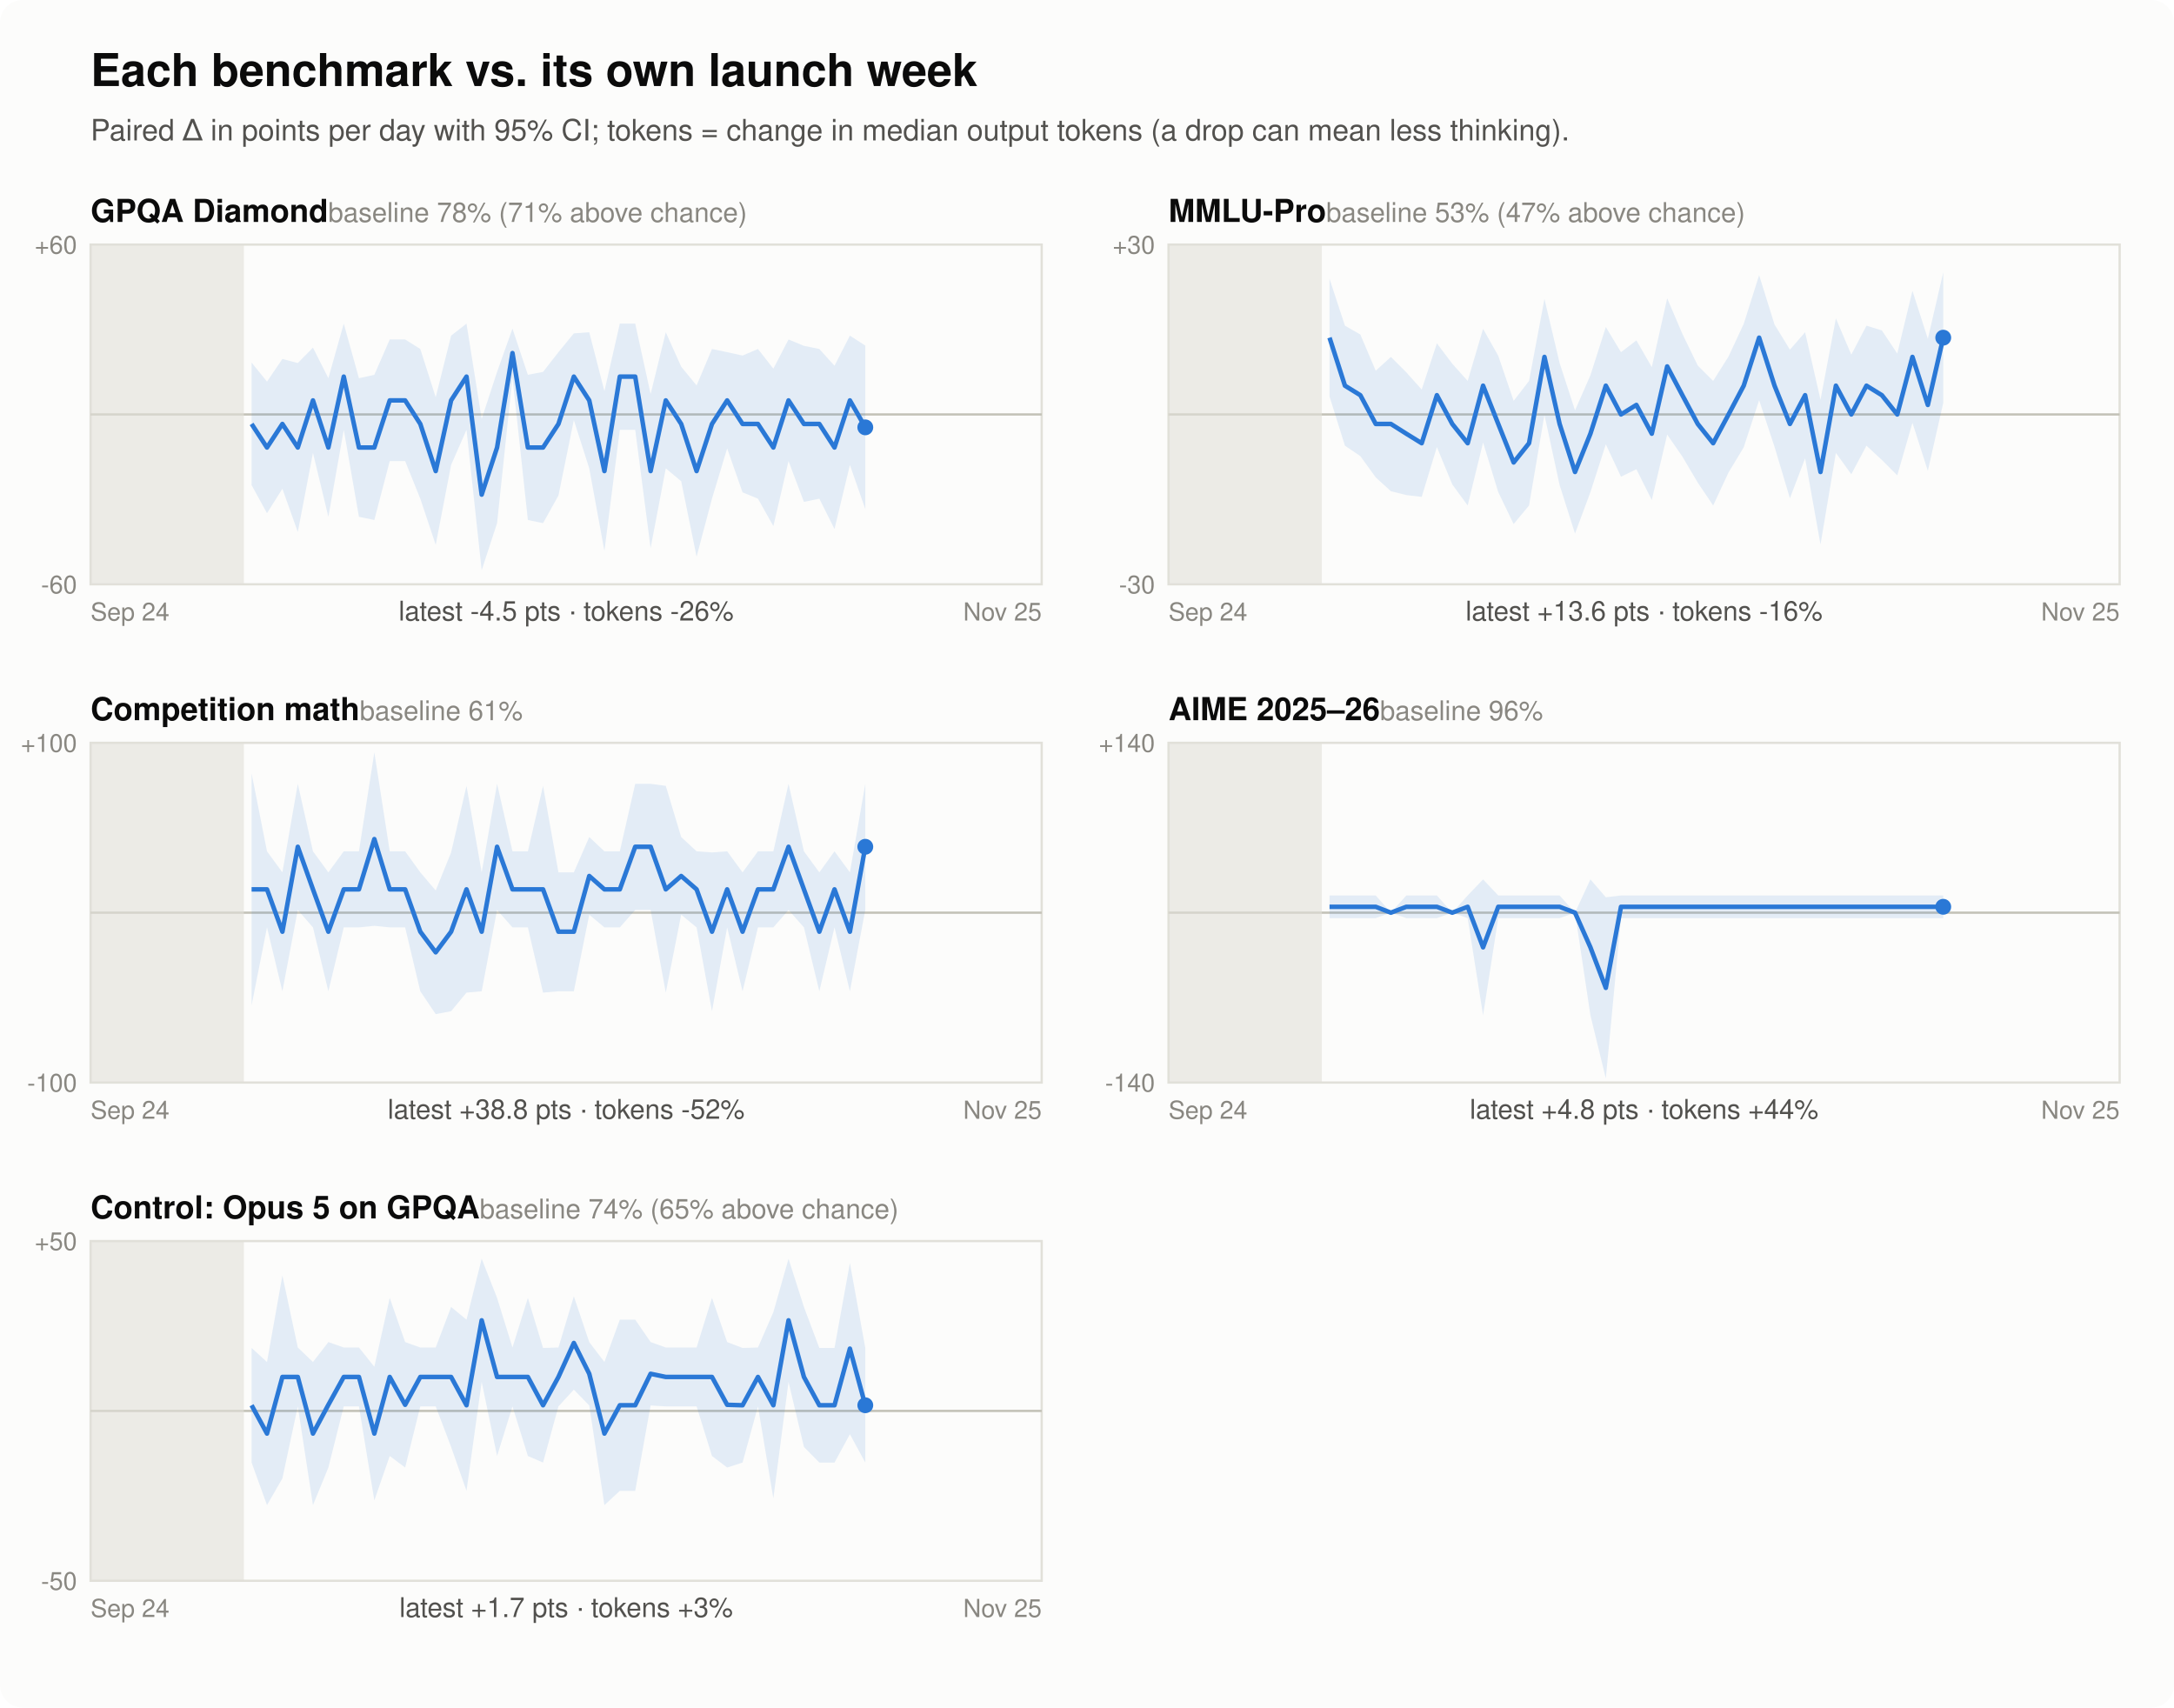
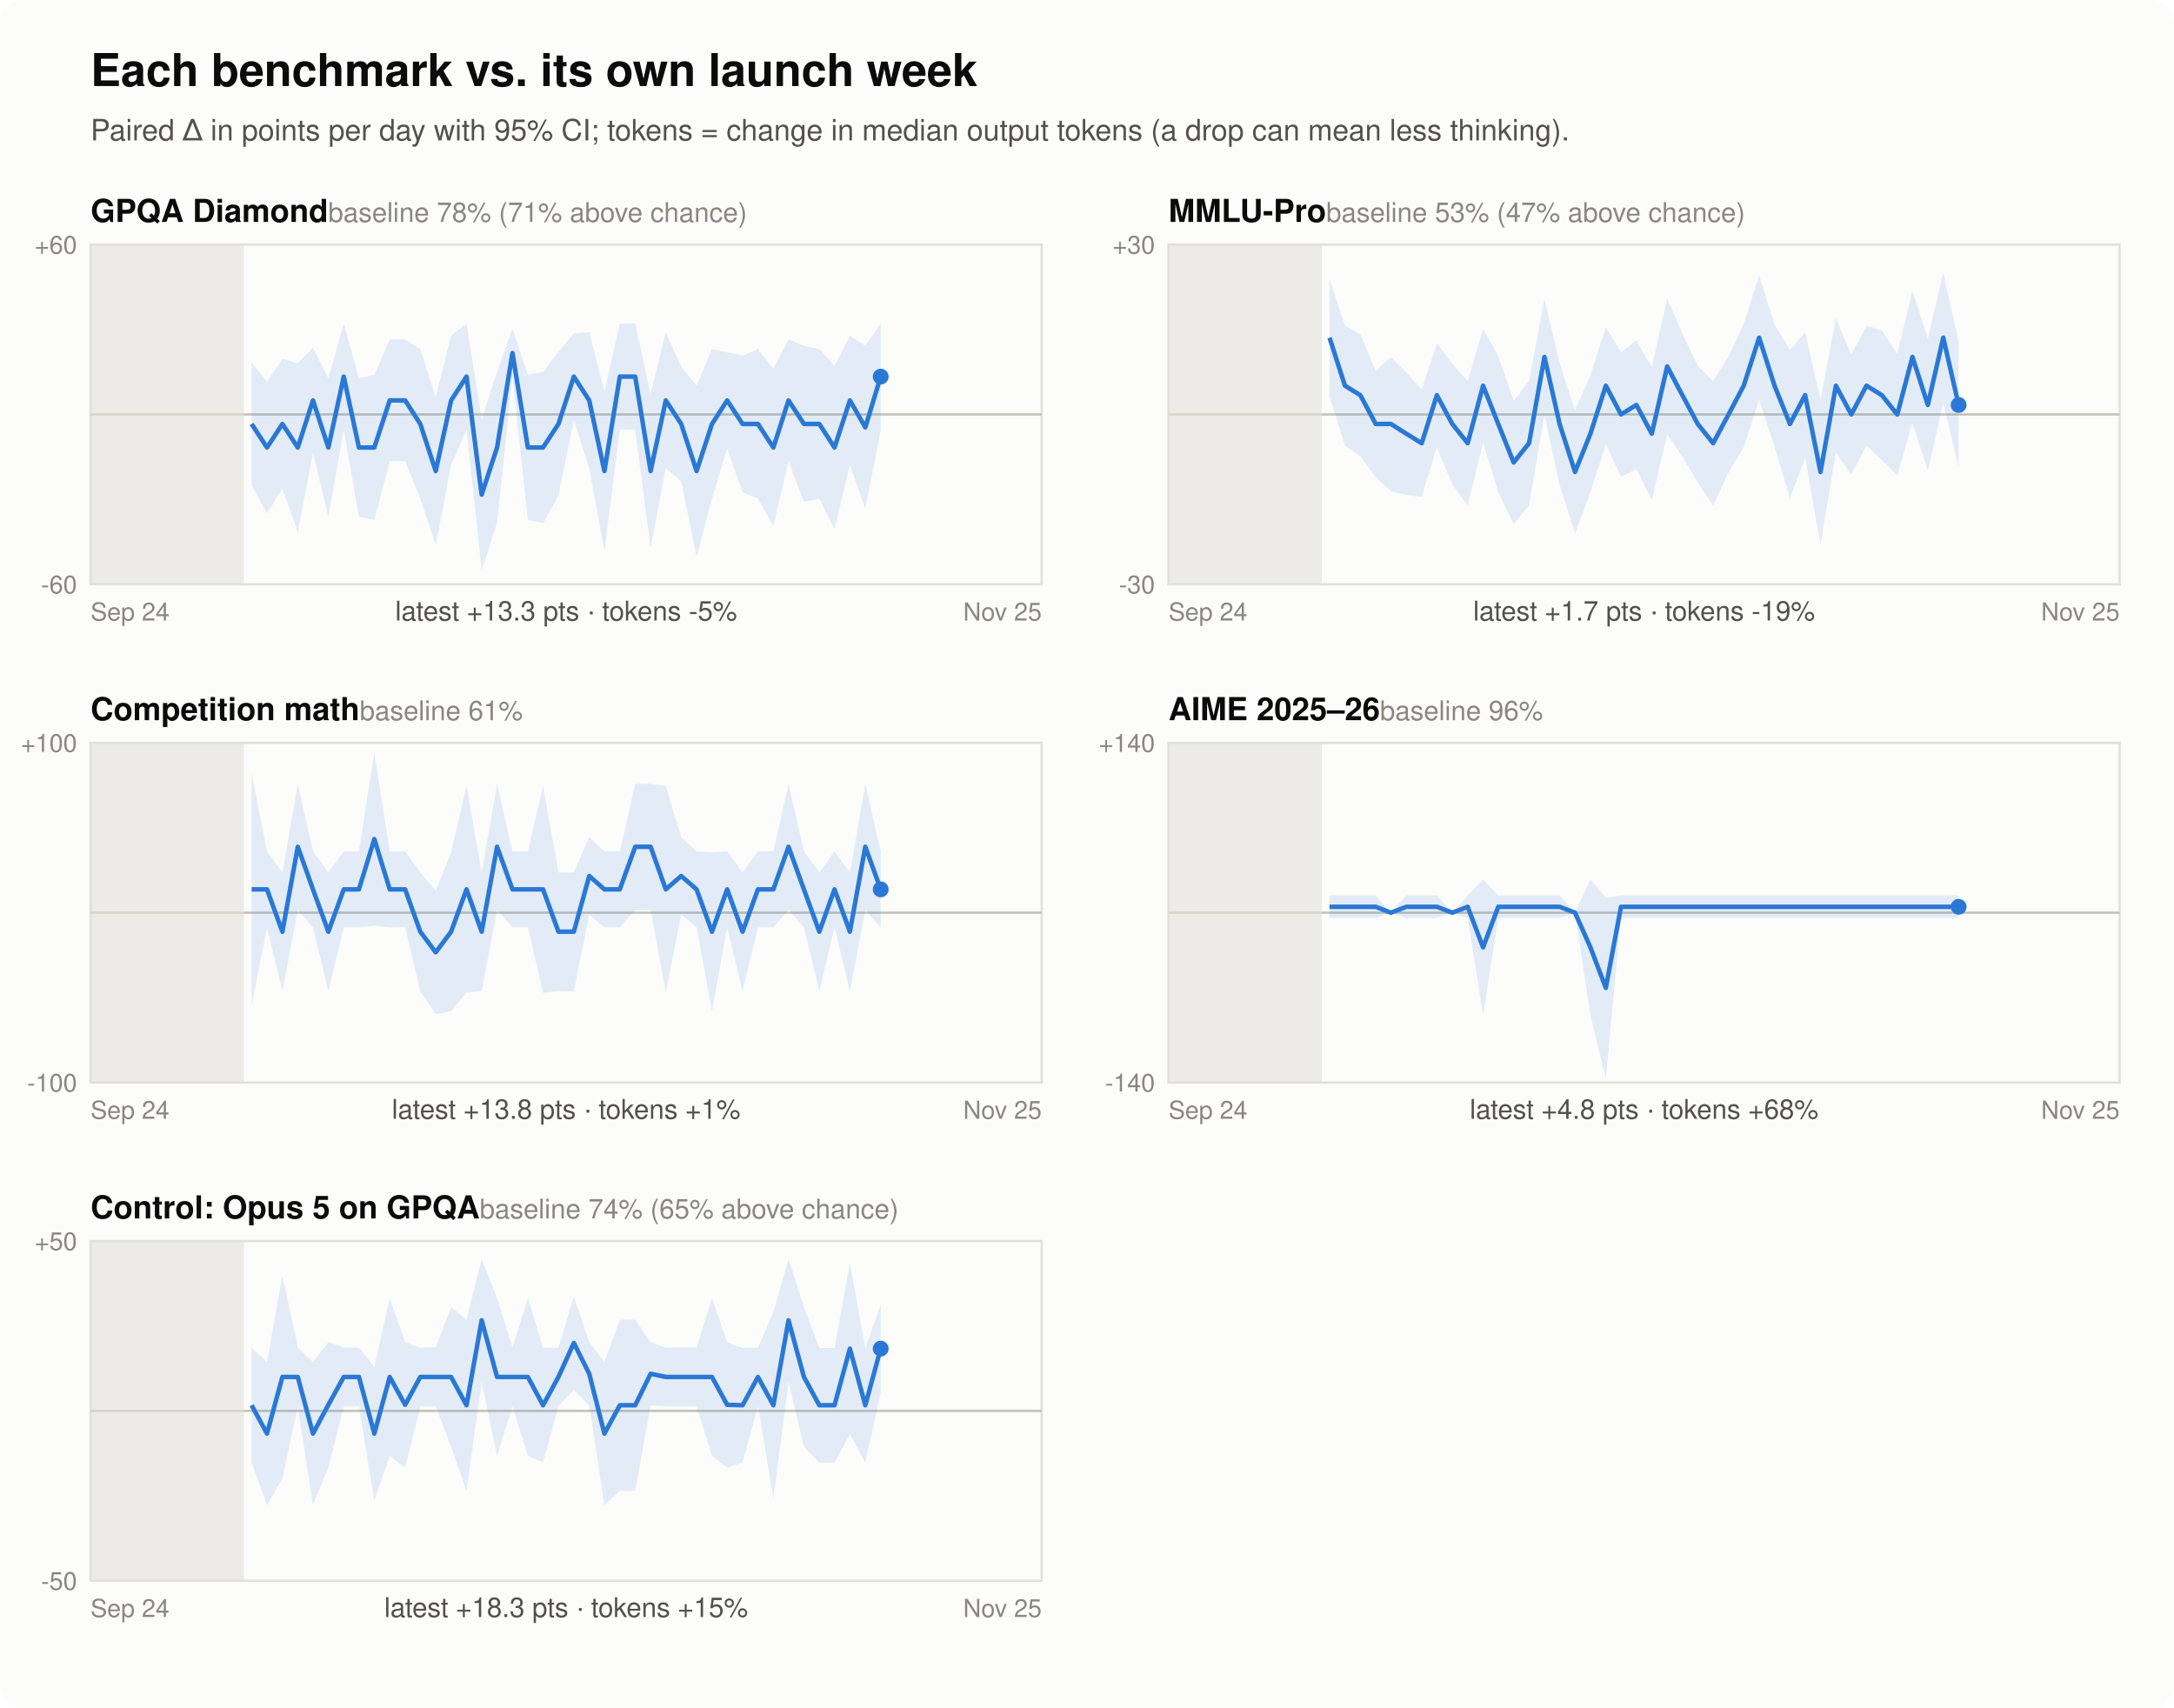
<svg xmlns="http://www.w3.org/2000/svg" width="960" height="754" viewBox="0 0 960 754" font-family="-apple-system, Segoe UI, Helvetica, Arial, sans-serif" role="img" aria-labelledby="ft fd">
  <rect width="960" height="754" rx="10" fill="#fcfcfb" />
  <text x="40" y="38" fill="#0b0b0b" font-size="20" font-weight="600">Each benchmark vs. its own launch week</text>
  <text x="40" y="62" fill="#52514e" font-size="13">Paired Δ in points per day with 95% CI; tokens = change in median output tokens (a drop can mean less thinking).</text>
  <text x="40" y="98" fill="#0b0b0b" font-size="14" font-weight="600">GPQA Diamond<tspan fill="#898781" font-weight="400" font-size="12">  baseline 78% (71% above chance)</tspan>
  </text>
  <rect x="40" y="108" width="420" height="150" fill="none" stroke="#e1e0d9" />
  <line x1="40" y1="183.0" x2="460" y2="183.0" stroke="#c3c2b7" />
  <text x="34" y="262.0" text-anchor="end" fill="#898781" font-size="11">-60</text>
  <text x="34" y="112.0" text-anchor="end" fill="#898781" font-size="11">+60</text>
  <rect x="40.0" y="108" width="67.7" height="150" fill="#e1e0d9" opacity="0.6" />
  <text x="40" y="274" fill="#898781" font-size="11">Sep 24</text>
  <text x="460" y="274" text-anchor="end" fill="#898781" font-size="11">Nov 25</text>
-   <path d="M111.1,160.1 L117.9,168.5 L124.7,158.5 L131.5,160.3 L138.2,153.5 L145.0,167.0 L151.8,142.9 L158.5,167.0 L165.3,165.5 L172.1,149.9 L178.9,149.9 L185.6,154.1 L192.4,175.4 L199.2,148.2 L206.0,142.9 L212.7,185.0 L219.5,164.2 L226.3,145.1 L233.1,165.5 L239.8,164.2 L246.6,155.5 L253.4,147.2 L260.2,146.7 L266.9,172.7 L273.7,142.9 L280.5,142.9 L287.3,174.0 L294.0,146.7 L300.8,161.9 L307.6,170.2 L314.4,154.1 L321.1,155.5 L327.9,157.0 L334.7,154.1 L341.5,162.8 L348.2,149.9 L355.0,152.7 L361.8,154.1 L368.5,161.5 L375.3,148.2 L382.1,152.6 L382.1,224.8 L375.3,205.3 L368.5,233.6 L361.8,220.2 L355.0,221.6 L348.2,203.6 L341.5,232.3 L334.7,220.2 L327.9,217.4 L321.1,198.0 L314.4,220.2 L307.6,245.8 L300.8,212.5 L294.0,206.8 L287.3,242.0 L280.5,189.8 L273.7,189.8 L266.9,243.3 L260.2,206.8 L253.4,185.5 L246.6,218.8 L239.8,231.0 L233.1,229.6 L226.3,166.7 L219.5,231.0 L212.7,251.8 L206.0,189.8 L199.2,205.3 L192.4,240.6 L185.6,220.2 L178.9,203.6 L172.1,203.6 L165.3,229.6 L158.5,228.2 L151.8,189.8 L145.0,228.2 L138.2,200.0 L131.5,234.9 L124.7,215.8 L117.9,226.6 L111.1,214.2 Z" fill="#2a78d6" opacity="0.12" />
-   <path d="M111.1,187.2 L117.9,197.6 L124.7,187.2 L131.5,197.6 L138.2,176.8 L145.0,197.6 L151.8,166.3 L158.5,197.6 L165.3,197.6 L172.1,176.8 L178.9,176.8 L185.6,187.2 L192.4,208.0 L199.2,176.8 L206.0,166.3 L212.7,218.4 L219.5,197.6 L226.3,155.9 L233.1,197.6 L239.8,197.6 L246.6,187.2 L253.4,166.3 L260.2,176.8 L266.9,208.0 L273.7,166.3 L280.5,166.3 L287.3,208.0 L294.0,176.8 L300.8,187.2 L307.6,208.0 L314.4,187.2 L321.1,176.8 L327.9,187.2 L334.7,187.2 L341.5,197.6 L348.2,176.8 L355.0,187.2 L361.8,187.2 L368.5,197.6 L375.3,176.8 L382.1,188.7" fill="none" stroke="#2a78d6" stroke-width="2" stroke-linejoin="round" />
-   <circle cx="382.1" cy="188.7" r="3.5" fill="#2a78d6" />
-   <text x="250.0" y="274" text-anchor="middle" fill="#52514e" font-size="12">latest -4.5 pts · tokens -26%</text>
+   <path d="M111.1,160.1 L117.9,168.5 L124.7,158.5 L131.5,160.3 L138.2,153.5 L145.0,167.0 L151.8,142.9 L158.5,167.0 L165.3,165.5 L172.1,149.9 L178.9,149.9 L185.6,154.1 L192.4,175.4 L199.2,148.2 L206.0,142.9 L212.7,185.0 L219.5,164.2 L226.3,145.1 L233.1,165.5 L239.8,164.2 L246.6,155.5 L253.4,147.2 L260.2,146.7 L266.9,172.7 L273.7,142.9 L280.5,142.9 L287.3,174.0 L294.0,146.7 L300.8,161.9 L307.6,170.2 L314.4,154.1 L321.1,155.5 L327.9,157.0 L334.7,154.1 L341.5,162.8 L348.2,149.9 L355.0,152.7 L361.8,154.1 L368.5,161.5 L375.3,148.2 L382.1,152.6 L388.9,142.9 L388.9,189.8 L382.1,224.8 L375.3,205.3 L368.5,233.6 L361.8,220.2 L355.0,221.6 L348.2,203.6 L341.5,232.3 L334.7,220.2 L327.9,217.4 L321.1,198.0 L314.4,220.2 L307.6,245.8 L300.8,212.5 L294.0,206.8 L287.3,242.0 L280.5,189.8 L273.7,189.8 L266.9,243.3 L260.2,206.8 L253.4,185.5 L246.6,218.8 L239.8,231.0 L233.1,229.6 L226.3,166.7 L219.5,231.0 L212.7,251.8 L206.0,189.8 L199.2,205.3 L192.4,240.6 L185.6,220.2 L178.9,203.6 L172.1,203.6 L165.3,229.6 L158.5,228.2 L151.8,189.8 L145.0,228.2 L138.2,200.0 L131.5,234.9 L124.7,215.8 L117.9,226.6 L111.1,214.2 Z" fill="#2a78d6" opacity="0.12" />
+   <path d="M111.1,187.2 L117.9,197.6 L124.7,187.2 L131.5,197.6 L138.2,176.8 L145.0,197.6 L151.8,166.3 L158.5,197.6 L165.3,197.6 L172.1,176.8 L178.9,176.8 L185.6,187.2 L192.4,208.0 L199.2,176.8 L206.0,166.3 L212.7,218.4 L219.5,197.6 L226.3,155.9 L233.1,197.6 L239.8,197.6 L246.6,187.2 L253.4,166.3 L260.2,176.8 L266.9,208.0 L273.7,166.3 L280.5,166.3 L287.3,208.0 L294.0,176.8 L300.8,187.2 L307.6,208.0 L314.4,187.2 L321.1,176.8 L327.9,187.2 L334.7,187.2 L341.5,197.6 L348.2,176.8 L355.0,187.2 L361.8,187.2 L368.5,197.6 L375.3,176.8 L382.1,188.7 L388.9,166.3" fill="none" stroke="#2a78d6" stroke-width="2" stroke-linejoin="round" />
+   <circle cx="388.9" cy="166.3" r="3.5" fill="#2a78d6" />
+   <text x="250.0" y="274" text-anchor="middle" fill="#52514e" font-size="12">latest +13.3 pts · tokens -5%</text>
  <text x="516" y="98" fill="#0b0b0b" font-size="14" font-weight="600">MMLU-Pro<tspan fill="#898781" font-weight="400" font-size="12">  baseline 53% (47% above chance)</tspan>
  </text>
  <rect x="516" y="108" width="420" height="150" fill="none" stroke="#e1e0d9" />
  <line x1="516" y1="183.0" x2="936" y2="183.0" stroke="#c3c2b7" />
  <text x="510" y="262.0" text-anchor="end" fill="#898781" font-size="11">-30</text>
  <text x="510" y="112.0" text-anchor="end" fill="#898781" font-size="11">+30</text>
  <rect x="516.0" y="108" width="67.7" height="150" fill="#e1e0d9" opacity="0.6" />
  <text x="516" y="274" fill="#898781" font-size="11">Sep 24</text>
  <text x="936" y="274" text-anchor="end" fill="#898781" font-size="11">Nov 25</text>
-   <path d="M587.1,123.1 L593.9,143.8 L600.7,147.7 L607.5,163.7 L614.2,157.6 L621.0,164.4 L627.8,172.0 L634.5,151.6 L641.3,160.6 L648.1,168.2 L654.9,145.2 L661.6,157.1 L668.4,177.0 L675.2,168.2 L682.0,132.0 L688.7,160.3 L695.5,181.2 L702.3,165.7 L709.1,144.4 L715.8,155.5 L722.6,150.3 L729.4,162.1 L736.2,131.7 L742.9,147.4 L749.7,161.4 L756.5,168.2 L763.3,157.4 L770.0,143.0 L776.8,121.5 L783.6,143.3 L790.4,154.4 L797.1,146.7 L803.9,176.5 L810.7,140.6 L817.5,156.6 L824.2,143.8 L831.0,145.9 L837.8,156.1 L844.5,128.4 L851.3,149.6 L858.1,120.3 L858.1,177.9 L851.3,207.9 L844.5,186.7 L837.8,209.9 L831.0,203.1 L824.2,196.8 L817.5,209.4 L810.7,200.0 L803.9,240.4 L797.1,202.4 L790.4,220.0 L783.6,197.3 L776.8,176.7 L770.0,197.5 L763.3,208.6 L756.5,223.2 L749.7,213.1 L742.9,201.6 L736.2,191.9 L729.4,220.8 L722.6,207.2 L715.8,210.5 L709.1,196.2 L702.3,217.3 L695.5,235.6 L688.7,214.2 L682.0,183.2 L675.2,223.2 L668.4,231.4 L661.6,217.3 L654.9,195.4 L648.1,223.2 L641.3,213.9 L634.5,197.4 L627.8,219.4 L621.0,218.6 L614.2,216.9 L607.5,210.8 L600.7,201.4 L593.9,196.8 L587.1,175.1 Z" fill="#2a78d6" opacity="0.12" />
-   <path d="M587.1,149.1 L593.9,170.3 L600.7,174.5 L607.5,187.2 L614.2,187.2 L621.0,191.5 L627.8,195.7 L634.5,174.5 L641.3,187.2 L648.1,195.7 L654.9,170.3 L661.6,187.2 L668.4,204.2 L675.2,195.7 L682.0,157.6 L688.7,187.2 L695.5,208.4 L702.3,191.5 L709.1,170.3 L715.8,183.0 L722.6,178.8 L729.4,191.5 L736.2,161.8 L742.9,174.5 L749.7,187.2 L756.5,195.7 L763.3,183.0 L770.0,170.3 L776.8,149.1 L783.6,170.3 L790.4,187.2 L797.1,174.5 L803.9,208.4 L810.7,170.3 L817.5,183.0 L824.2,170.3 L831.0,174.5 L837.8,183.0 L844.5,157.6 L851.3,178.8 L858.1,149.1" fill="none" stroke="#2a78d6" stroke-width="2" stroke-linejoin="round" />
-   <circle cx="858.1" cy="149.1" r="3.5" fill="#2a78d6" />
-   <text x="726.0" y="274" text-anchor="middle" fill="#52514e" font-size="12">latest +13.6 pts · tokens -16%</text>
+   <path d="M587.1,123.1 L593.9,143.8 L600.7,147.7 L607.5,163.7 L614.2,157.6 L621.0,164.4 L627.8,172.0 L634.5,151.6 L641.3,160.6 L648.1,168.2 L654.9,145.2 L661.6,157.1 L668.4,177.0 L675.2,168.2 L682.0,132.0 L688.7,160.3 L695.5,181.2 L702.3,165.7 L709.1,144.4 L715.8,155.5 L722.6,150.3 L729.4,162.1 L736.2,131.7 L742.9,147.4 L749.7,161.4 L756.5,168.2 L763.3,157.4 L770.0,143.0 L776.8,121.5 L783.6,143.3 L790.4,154.4 L797.1,146.7 L803.9,176.5 L810.7,140.6 L817.5,156.6 L824.2,143.8 L831.0,145.9 L837.8,156.1 L844.5,128.4 L851.3,149.6 L858.1,120.3 L864.9,151.1 L864.9,206.4 L858.1,177.9 L851.3,207.9 L844.5,186.7 L837.8,209.9 L831.0,203.1 L824.2,196.8 L817.5,209.4 L810.7,200.0 L803.9,240.4 L797.1,202.4 L790.4,220.0 L783.6,197.3 L776.8,176.7 L770.0,197.5 L763.3,208.6 L756.5,223.2 L749.7,213.1 L742.9,201.6 L736.2,191.9 L729.4,220.8 L722.6,207.2 L715.8,210.5 L709.1,196.2 L702.3,217.3 L695.5,235.6 L688.7,214.2 L682.0,183.2 L675.2,223.2 L668.4,231.4 L661.6,217.3 L654.9,195.4 L648.1,223.2 L641.3,213.9 L634.5,197.4 L627.8,219.4 L621.0,218.6 L614.2,216.9 L607.5,210.8 L600.7,201.4 L593.9,196.8 L587.1,175.1 Z" fill="#2a78d6" opacity="0.12" />
+   <path d="M587.1,149.1 L593.9,170.3 L600.7,174.5 L607.5,187.2 L614.2,187.2 L621.0,191.5 L627.8,195.7 L634.5,174.5 L641.3,187.2 L648.1,195.7 L654.9,170.3 L661.6,187.2 L668.4,204.2 L675.2,195.7 L682.0,157.6 L688.7,187.2 L695.5,208.4 L702.3,191.5 L709.1,170.3 L715.8,183.0 L722.6,178.8 L729.4,191.5 L736.2,161.8 L742.9,174.5 L749.7,187.2 L756.5,195.7 L763.3,183.0 L770.0,170.3 L776.8,149.1 L783.6,170.3 L790.4,187.2 L797.1,174.5 L803.9,208.4 L810.7,170.3 L817.5,183.0 L824.2,170.3 L831.0,174.5 L837.8,183.0 L844.5,157.6 L851.3,178.8 L858.1,149.1 L864.9,178.8" fill="none" stroke="#2a78d6" stroke-width="2" stroke-linejoin="round" />
+   <circle cx="864.9" cy="178.8" r="3.5" fill="#2a78d6" />
+   <text x="726.0" y="274" text-anchor="middle" fill="#52514e" font-size="12">latest +1.7 pts · tokens -19%</text>
  <text x="40" y="318" fill="#0b0b0b" font-size="14" font-weight="600">Competition math<tspan fill="#898781" font-weight="400" font-size="12">  baseline 61%</tspan>
  </text>
  <rect x="40" y="328" width="420" height="150" fill="none" stroke="#e1e0d9" />
  <line x1="40" y1="403.0" x2="460" y2="403.0" stroke="#c3c2b7" />
  <text x="34" y="482.0" text-anchor="end" fill="#898781" font-size="11">-100</text>
  <text x="34" y="332.0" text-anchor="end" fill="#898781" font-size="11">+100</text>
  <rect x="40.0" y="328" width="67.7" height="150" fill="#e1e0d9" opacity="0.6" />
  <text x="40" y="494" fill="#898781" font-size="11">Sep 24</text>
  <text x="460" y="494" text-anchor="end" fill="#898781" font-size="11">Nov 25</text>
-   <path d="M111.1,341.5 L117.9,375.9 L124.7,385.2 L131.5,346.1 L138.2,375.9 L145.0,385.2 L151.8,375.9 L158.5,375.9 L165.3,332.2 L172.1,375.9 L178.9,375.9 L185.6,385.2 L192.4,393.2 L199.2,376.4 L206.0,347.0 L212.7,385.2 L219.5,346.1 L226.3,375.9 L233.1,375.9 L239.8,347.0 L246.6,385.2 L253.4,385.2 L260.2,369.6 L266.9,375.9 L273.7,375.9 L280.5,346.1 L287.3,346.1 L294.0,347.0 L300.8,369.6 L307.6,375.9 L314.4,376.4 L321.1,375.9 L327.9,385.2 L334.7,375.9 L341.5,375.9 L348.2,346.1 L355.0,375.9 L361.8,385.2 L368.5,375.9 L375.3,385.2 L382.1,346.1 L382.1,401.8 L375.3,437.7 L368.5,409.5 L361.8,437.7 L355.0,409.5 L348.2,401.8 L341.5,409.5 L334.7,409.5 L327.9,437.7 L321.1,409.5 L314.4,446.5 L307.6,409.5 L300.8,403.9 L294.0,438.3 L287.3,401.8 L280.5,401.8 L273.7,409.5 L266.9,409.5 L260.2,403.9 L253.4,437.7 L246.6,437.7 L239.8,438.3 L233.1,409.5 L226.3,409.5 L219.5,401.8 L212.7,437.7 L206.0,438.3 L199.2,446.5 L192.4,447.8 L185.6,437.7 L178.9,409.5 L172.1,409.5 L165.3,408.8 L158.5,409.5 L151.8,409.5 L145.0,437.7 L138.2,409.5 L131.5,401.8 L124.7,437.7 L117.9,409.5 L111.1,443.9 Z" fill="#2a78d6" opacity="0.12" />
-   <path d="M111.1,392.7 L117.9,392.7 L124.7,411.4 L131.5,373.9 L138.2,392.7 L145.0,411.4 L151.8,392.7 L158.5,392.7 L165.3,370.5 L172.1,392.7 L178.9,392.7 L185.6,411.4 L192.4,420.5 L199.2,411.4 L206.0,392.7 L212.7,411.4 L219.5,373.9 L226.3,392.7 L233.1,392.7 L239.8,392.7 L246.6,411.4 L253.4,411.4 L260.2,386.8 L266.9,392.7 L273.7,392.7 L280.5,373.9 L287.3,373.9 L294.0,392.7 L300.8,386.8 L307.6,392.7 L314.4,411.4 L321.1,392.7 L327.9,411.4 L334.7,392.7 L341.5,392.7 L348.2,373.9 L355.0,392.7 L361.8,411.4 L368.5,392.7 L375.3,411.4 L382.1,373.9" fill="none" stroke="#2a78d6" stroke-width="2" stroke-linejoin="round" />
-   <circle cx="382.1" cy="373.9" r="3.5" fill="#2a78d6" />
-   <text x="250.0" y="494" text-anchor="middle" fill="#52514e" font-size="12">latest +38.8 pts · tokens -52%</text>
+   <path d="M111.1,341.5 L117.9,375.9 L124.7,385.2 L131.5,346.1 L138.2,375.9 L145.0,385.2 L151.8,375.9 L158.5,375.9 L165.3,332.2 L172.1,375.9 L178.9,375.9 L185.6,385.2 L192.4,393.2 L199.2,376.4 L206.0,347.0 L212.7,385.2 L219.5,346.1 L226.3,375.9 L233.1,375.9 L239.8,347.0 L246.6,385.2 L253.4,385.2 L260.2,369.6 L266.9,375.9 L273.7,375.9 L280.5,346.1 L287.3,346.1 L294.0,347.0 L300.8,369.6 L307.6,375.9 L314.4,376.4 L321.1,375.9 L327.9,385.2 L334.7,375.9 L341.5,375.9 L348.2,346.1 L355.0,375.9 L361.8,385.2 L368.5,375.9 L375.3,385.2 L382.1,346.1 L388.9,375.9 L388.9,409.5 L382.1,401.8 L375.3,437.7 L368.5,409.5 L361.8,437.7 L355.0,409.5 L348.2,401.8 L341.5,409.5 L334.7,409.5 L327.9,437.7 L321.1,409.5 L314.4,446.5 L307.6,409.5 L300.8,403.9 L294.0,438.3 L287.3,401.8 L280.5,401.8 L273.7,409.5 L266.9,409.5 L260.2,403.9 L253.4,437.7 L246.6,437.7 L239.8,438.3 L233.1,409.5 L226.3,409.5 L219.5,401.8 L212.7,437.7 L206.0,438.3 L199.2,446.5 L192.4,447.8 L185.6,437.7 L178.9,409.5 L172.1,409.5 L165.3,408.8 L158.5,409.5 L151.8,409.5 L145.0,437.7 L138.2,409.5 L131.5,401.8 L124.7,437.7 L117.9,409.5 L111.1,443.9 Z" fill="#2a78d6" opacity="0.12" />
+   <path d="M111.1,392.7 L117.9,392.7 L124.7,411.4 L131.5,373.9 L138.2,392.7 L145.0,411.4 L151.8,392.7 L158.5,392.7 L165.3,370.5 L172.1,392.7 L178.9,392.7 L185.6,411.4 L192.4,420.5 L199.2,411.4 L206.0,392.7 L212.7,411.4 L219.5,373.9 L226.3,392.7 L233.1,392.7 L239.8,392.7 L246.6,411.4 L253.4,411.4 L260.2,386.8 L266.9,392.7 L273.7,392.7 L280.5,373.9 L287.3,373.9 L294.0,392.7 L300.8,386.8 L307.6,392.7 L314.4,411.4 L321.1,392.7 L327.9,411.4 L334.7,392.7 L341.5,392.7 L348.2,373.9 L355.0,392.7 L361.8,411.4 L368.5,392.7 L375.3,411.4 L382.1,373.9 L388.9,392.7" fill="none" stroke="#2a78d6" stroke-width="2" stroke-linejoin="round" />
+   <circle cx="388.9" cy="392.7" r="3.5" fill="#2a78d6" />
+   <text x="250.0" y="494" text-anchor="middle" fill="#52514e" font-size="12">latest +13.8 pts · tokens +1%</text>
  <text x="516" y="318" fill="#0b0b0b" font-size="14" font-weight="600">AIME 2025–26<tspan fill="#898781" font-weight="400" font-size="12">  baseline 96%</tspan>
  </text>
  <rect x="516" y="328" width="420" height="150" fill="none" stroke="#e1e0d9" />
  <line x1="516" y1="403.0" x2="936" y2="403.0" stroke="#c3c2b7" />
  <text x="510" y="482.0" text-anchor="end" fill="#898781" font-size="11">-140</text>
  <text x="510" y="332.0" text-anchor="end" fill="#898781" font-size="11">+140</text>
  <rect x="516.0" y="328" width="67.7" height="150" fill="#e1e0d9" opacity="0.6" />
  <text x="516" y="494" fill="#898781" font-size="11">Sep 24</text>
  <text x="936" y="494" text-anchor="end" fill="#898781" font-size="11">Nov 25</text>
-   <path d="M587.1,395.4 L593.9,395.4 L600.7,395.4 L607.5,395.4 L614.2,403.0 L621.0,395.4 L627.8,395.4 L634.5,395.4 L641.3,403.0 L648.1,395.4 L654.9,388.3 L661.6,395.4 L668.4,395.4 L675.2,395.4 L682.0,395.4 L688.7,395.4 L695.5,403.0 L702.3,388.3 L709.1,396.2 L715.8,395.4 L722.6,395.4 L729.4,395.4 L736.2,395.4 L742.9,395.4 L749.7,395.4 L756.5,395.4 L763.3,395.4 L770.0,395.4 L776.8,395.4 L783.6,395.4 L790.4,395.4 L797.1,395.4 L803.9,395.4 L810.7,395.4 L817.5,395.4 L824.2,395.4 L831.0,395.4 L837.8,395.4 L844.5,395.4 L851.3,395.4 L858.1,395.4 L858.1,405.4 L851.3,405.4 L844.5,405.4 L837.8,405.4 L831.0,405.4 L824.2,405.4 L817.5,405.4 L810.7,405.4 L803.9,405.4 L797.1,405.4 L790.4,405.4 L783.6,405.4 L776.8,405.4 L770.0,405.4 L763.3,405.4 L756.5,405.4 L749.7,405.4 L742.9,405.4 L736.2,405.4 L729.4,405.4 L722.6,405.4 L715.8,405.4 L709.1,476.2 L702.3,448.3 L695.5,403.0 L688.7,405.4 L682.0,405.4 L675.2,405.4 L668.4,405.4 L661.6,405.4 L654.9,448.3 L648.1,405.4 L641.3,403.0 L634.5,405.4 L627.8,405.4 L621.0,405.4 L614.2,403.0 L607.5,405.4 L600.7,405.4 L593.9,405.4 L587.1,405.4 Z" fill="#2a78d6" opacity="0.12" />
-   <path d="M587.1,400.4 L593.9,400.4 L600.7,400.4 L607.5,400.4 L614.2,403.0 L621.0,400.4 L627.8,400.4 L634.5,400.4 L641.3,403.0 L648.1,400.4 L654.9,418.3 L661.6,400.4 L668.4,400.4 L675.2,400.4 L682.0,400.4 L688.7,400.4 L695.5,403.0 L702.3,418.3 L709.1,436.2 L715.8,400.4 L722.6,400.4 L729.4,400.4 L736.2,400.4 L742.9,400.4 L749.7,400.4 L756.5,400.4 L763.3,400.4 L770.0,400.4 L776.8,400.4 L783.6,400.4 L790.4,400.4 L797.1,400.4 L803.9,400.4 L810.7,400.4 L817.5,400.4 L824.2,400.4 L831.0,400.4 L837.8,400.4 L844.5,400.4 L851.3,400.4 L858.1,400.4" fill="none" stroke="#2a78d6" stroke-width="2" stroke-linejoin="round" />
-   <circle cx="858.1" cy="400.4" r="3.5" fill="#2a78d6" />
-   <text x="726.0" y="494" text-anchor="middle" fill="#52514e" font-size="12">latest +4.8 pts · tokens +44%</text>
+   <path d="M587.1,395.4 L593.9,395.4 L600.7,395.4 L607.5,395.4 L614.2,403.0 L621.0,395.4 L627.8,395.4 L634.5,395.4 L641.3,403.0 L648.1,395.4 L654.9,388.3 L661.6,395.4 L668.4,395.4 L675.2,395.4 L682.0,395.4 L688.7,395.4 L695.5,403.0 L702.3,388.3 L709.1,396.2 L715.8,395.4 L722.6,395.4 L729.4,395.4 L736.2,395.4 L742.9,395.4 L749.7,395.4 L756.5,395.4 L763.3,395.4 L770.0,395.4 L776.8,395.4 L783.6,395.4 L790.4,395.4 L797.1,395.4 L803.9,395.4 L810.7,395.4 L817.5,395.4 L824.2,395.4 L831.0,395.4 L837.8,395.4 L844.5,395.4 L851.3,395.4 L858.1,395.4 L864.9,395.4 L864.9,405.4 L858.1,405.4 L851.3,405.4 L844.5,405.4 L837.8,405.4 L831.0,405.4 L824.2,405.4 L817.5,405.4 L810.7,405.4 L803.9,405.4 L797.1,405.4 L790.4,405.4 L783.6,405.4 L776.8,405.4 L770.0,405.4 L763.3,405.4 L756.5,405.4 L749.7,405.4 L742.9,405.4 L736.2,405.4 L729.4,405.4 L722.6,405.4 L715.8,405.4 L709.1,476.2 L702.3,448.3 L695.5,403.0 L688.7,405.4 L682.0,405.4 L675.2,405.4 L668.4,405.4 L661.6,405.4 L654.9,448.3 L648.1,405.4 L641.3,403.0 L634.5,405.4 L627.8,405.4 L621.0,405.4 L614.2,403.0 L607.5,405.4 L600.7,405.4 L593.9,405.4 L587.1,405.4 Z" fill="#2a78d6" opacity="0.12" />
+   <path d="M587.1,400.4 L593.9,400.4 L600.7,400.4 L607.5,400.4 L614.2,403.0 L621.0,400.4 L627.8,400.4 L634.5,400.4 L641.3,403.0 L648.1,400.4 L654.9,418.3 L661.6,400.4 L668.4,400.4 L675.2,400.4 L682.0,400.4 L688.7,400.4 L695.5,403.0 L702.3,418.3 L709.1,436.2 L715.8,400.4 L722.6,400.4 L729.4,400.4 L736.2,400.4 L742.9,400.4 L749.7,400.4 L756.5,400.4 L763.3,400.4 L770.0,400.4 L776.8,400.4 L783.6,400.4 L790.4,400.4 L797.1,400.4 L803.9,400.4 L810.7,400.4 L817.5,400.4 L824.2,400.4 L831.0,400.4 L837.8,400.4 L844.5,400.4 L851.3,400.4 L858.1,400.4 L864.9,400.4" fill="none" stroke="#2a78d6" stroke-width="2" stroke-linejoin="round" />
+   <circle cx="864.9" cy="400.4" r="3.5" fill="#2a78d6" />
+   <text x="726.0" y="494" text-anchor="middle" fill="#52514e" font-size="12">latest +4.8 pts · tokens +68%</text>
  <text x="40" y="538" fill="#0b0b0b" font-size="14" font-weight="600">Control: Opus 5 on GPQA<tspan fill="#898781" font-weight="400" font-size="12">  baseline 74% (65% above chance)</tspan>
  </text>
  <rect x="40" y="548" width="420" height="150" fill="none" stroke="#e1e0d9" />
  <line x1="40" y1="623.0" x2="460" y2="623.0" stroke="#c3c2b7" />
  <text x="34" y="702.0" text-anchor="end" fill="#898781" font-size="11">-50</text>
  <text x="34" y="552.0" text-anchor="end" fill="#898781" font-size="11">+50</text>
  <rect x="40.0" y="548" width="67.7" height="150" fill="#e1e0d9" opacity="0.6" />
  <text x="40" y="714" fill="#898781" font-size="11">Sep 24</text>
  <text x="460" y="714" text-anchor="end" fill="#898781" font-size="11">Nov 25</text>
-   <path d="M111.1,595.2 L117.9,601.4 L124.7,563.2 L131.5,595.0 L138.2,601.4 L145.0,592.6 L151.8,595.0 L158.5,595.0 L165.3,603.5 L172.1,573.1 L178.9,592.6 L185.6,595.0 L192.4,595.0 L199.2,577.1 L206.0,582.7 L212.7,555.8 L219.5,573.1 L226.3,595.0 L233.1,573.1 L239.8,595.2 L246.6,595.0 L253.4,572.4 L260.2,592.6 L266.9,601.4 L273.7,582.7 L280.5,582.7 L287.3,592.6 L294.0,595.0 L300.8,595.0 L307.6,595.0 L314.4,573.1 L321.1,592.6 L327.9,595.2 L334.7,595.0 L341.5,579.4 L348.2,555.8 L355.0,577.1 L361.8,595.2 L368.5,595.2 L375.3,557.7 L382.1,595.2 L382.1,645.8 L375.3,633.3 L368.5,645.8 L361.8,645.8 L355.0,638.9 L348.2,610.2 L341.5,661.6 L334.7,621.0 L327.9,645.8 L321.1,648.0 L314.4,642.9 L307.6,621.0 L300.8,621.0 L294.0,621.0 L287.3,620.6 L280.5,658.3 L273.7,658.3 L266.9,664.6 L260.2,620.6 L253.4,613.6 L246.6,621.0 L239.8,645.8 L233.1,642.9 L226.3,621.0 L219.5,642.9 L212.7,610.2 L206.0,658.3 L199.2,638.9 L192.4,621.0 L185.6,621.0 L178.9,648.0 L172.1,642.9 L165.3,662.5 L158.5,621.0 L151.8,621.0 L145.0,648.0 L138.2,664.6 L131.5,621.0 L124.7,652.8 L117.9,664.6 L111.1,645.8 Z" fill="#2a78d6" opacity="0.12" />
-   <path d="M111.1,620.5 L117.9,633.0 L124.7,608.0 L131.5,608.0 L138.2,633.0 L145.0,620.3 L151.8,608.0 L158.5,608.0 L165.3,633.0 L172.1,608.0 L178.9,620.3 L185.6,608.0 L192.4,608.0 L199.2,608.0 L206.0,620.5 L212.7,583.0 L219.5,608.0 L226.3,608.0 L233.1,608.0 L239.8,620.5 L246.6,608.0 L253.4,593.0 L260.2,606.6 L266.9,633.0 L273.7,620.5 L280.5,620.5 L287.3,606.6 L294.0,608.0 L300.8,608.0 L307.6,608.0 L314.4,608.0 L321.1,620.3 L327.9,620.5 L334.7,608.0 L341.5,620.5 L348.2,583.0 L355.0,608.0 L361.8,620.5 L368.5,620.5 L375.3,595.5 L382.1,620.5" fill="none" stroke="#2a78d6" stroke-width="2" stroke-linejoin="round" />
-   <circle cx="382.1" cy="620.5" r="3.5" fill="#2a78d6" />
-   <text x="250.0" y="714" text-anchor="middle" fill="#52514e" font-size="12">latest +1.7 pts · tokens +3%</text>
+   <path d="M111.1,595.2 L117.9,601.4 L124.7,563.2 L131.5,595.0 L138.2,601.4 L145.0,592.6 L151.8,595.0 L158.5,595.0 L165.3,603.5 L172.1,573.1 L178.9,592.6 L185.6,595.0 L192.4,595.0 L199.2,577.1 L206.0,582.7 L212.7,555.8 L219.5,573.1 L226.3,595.0 L233.1,573.1 L239.8,595.2 L246.6,595.0 L253.4,572.4 L260.2,592.6 L266.9,601.4 L273.7,582.7 L280.5,582.7 L287.3,592.6 L294.0,595.0 L300.8,595.0 L307.6,595.0 L314.4,573.1 L321.1,592.6 L327.9,595.2 L334.7,595.0 L341.5,579.4 L348.2,555.8 L355.0,577.1 L361.8,595.2 L368.5,595.2 L375.3,557.7 L382.1,595.2 L388.9,576.1 L388.9,614.9 L382.1,645.8 L375.3,633.3 L368.5,645.8 L361.8,645.8 L355.0,638.9 L348.2,610.2 L341.5,661.6 L334.7,621.0 L327.9,645.8 L321.1,648.0 L314.4,642.9 L307.6,621.0 L300.8,621.0 L294.0,621.0 L287.3,620.6 L280.5,658.3 L273.7,658.3 L266.9,664.6 L260.2,620.6 L253.4,613.6 L246.6,621.0 L239.8,645.8 L233.1,642.9 L226.3,621.0 L219.5,642.9 L212.7,610.2 L206.0,658.3 L199.2,638.9 L192.4,621.0 L185.6,621.0 L178.9,648.0 L172.1,642.9 L165.3,662.5 L158.5,621.0 L151.8,621.0 L145.0,648.0 L138.2,664.6 L131.5,621.0 L124.7,652.8 L117.9,664.6 L111.1,645.8 Z" fill="#2a78d6" opacity="0.12" />
+   <path d="M111.1,620.5 L117.9,633.0 L124.7,608.0 L131.5,608.0 L138.2,633.0 L145.0,620.3 L151.8,608.0 L158.5,608.0 L165.3,633.0 L172.1,608.0 L178.9,620.3 L185.6,608.0 L192.4,608.0 L199.2,608.0 L206.0,620.5 L212.7,583.0 L219.5,608.0 L226.3,608.0 L233.1,608.0 L239.8,620.5 L246.6,608.0 L253.4,593.0 L260.2,606.6 L266.9,633.0 L273.7,620.5 L280.5,620.5 L287.3,606.6 L294.0,608.0 L300.8,608.0 L307.6,608.0 L314.4,608.0 L321.1,620.3 L327.9,620.5 L334.7,608.0 L341.5,620.5 L348.2,583.0 L355.0,608.0 L361.8,620.5 L368.5,620.5 L375.3,595.5 L382.1,620.5 L388.9,595.5" fill="none" stroke="#2a78d6" stroke-width="2" stroke-linejoin="round" />
+   <circle cx="388.9" cy="595.5" r="3.5" fill="#2a78d6" />
+   <text x="250.0" y="714" text-anchor="middle" fill="#52514e" font-size="12">latest +18.3 pts · tokens +15%</text>
</svg>
